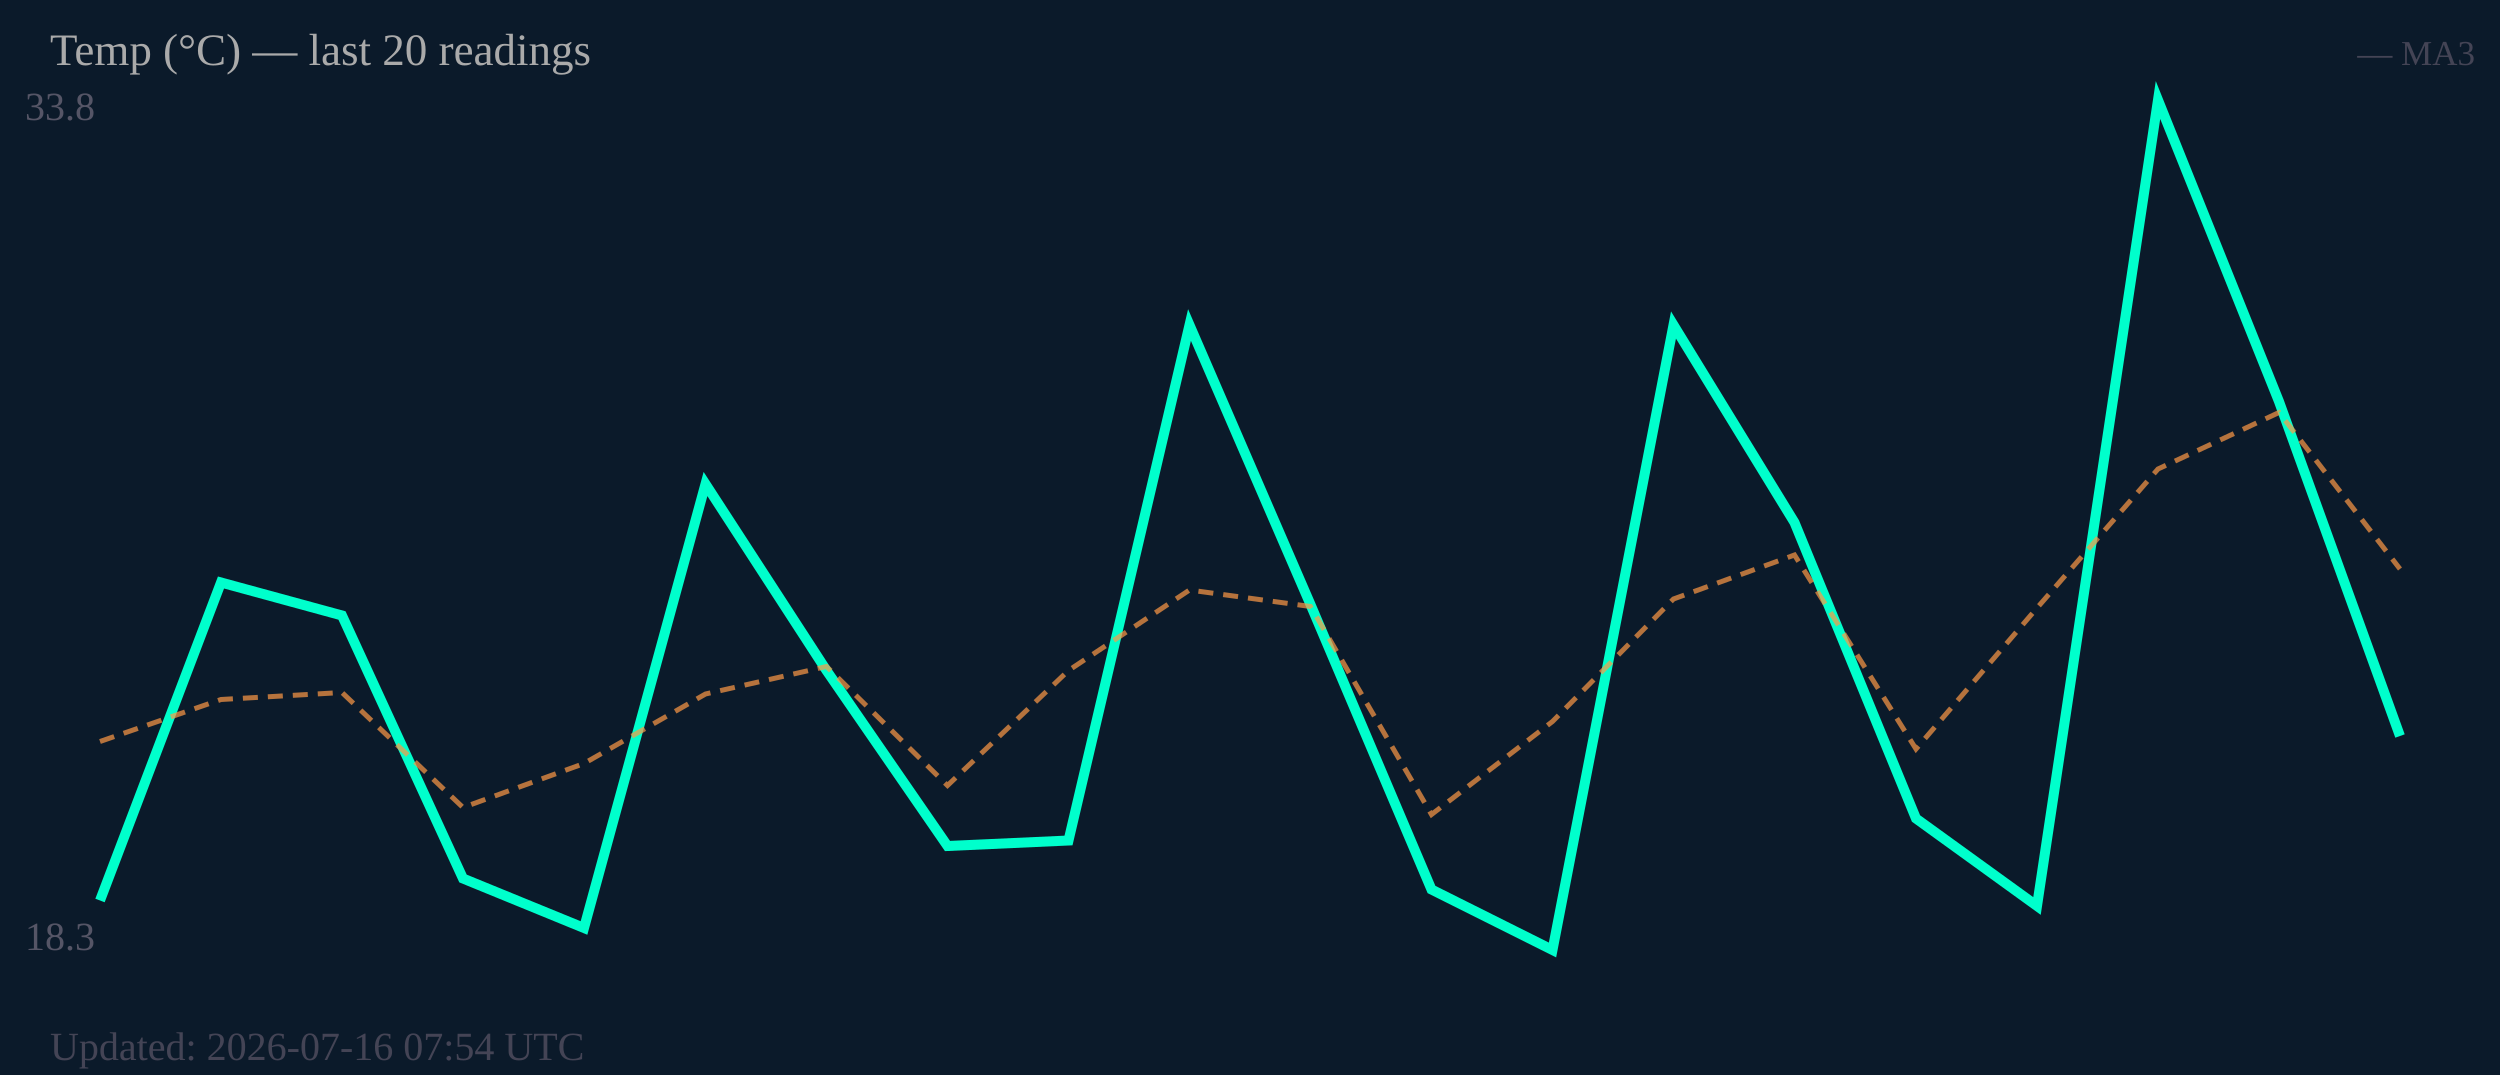
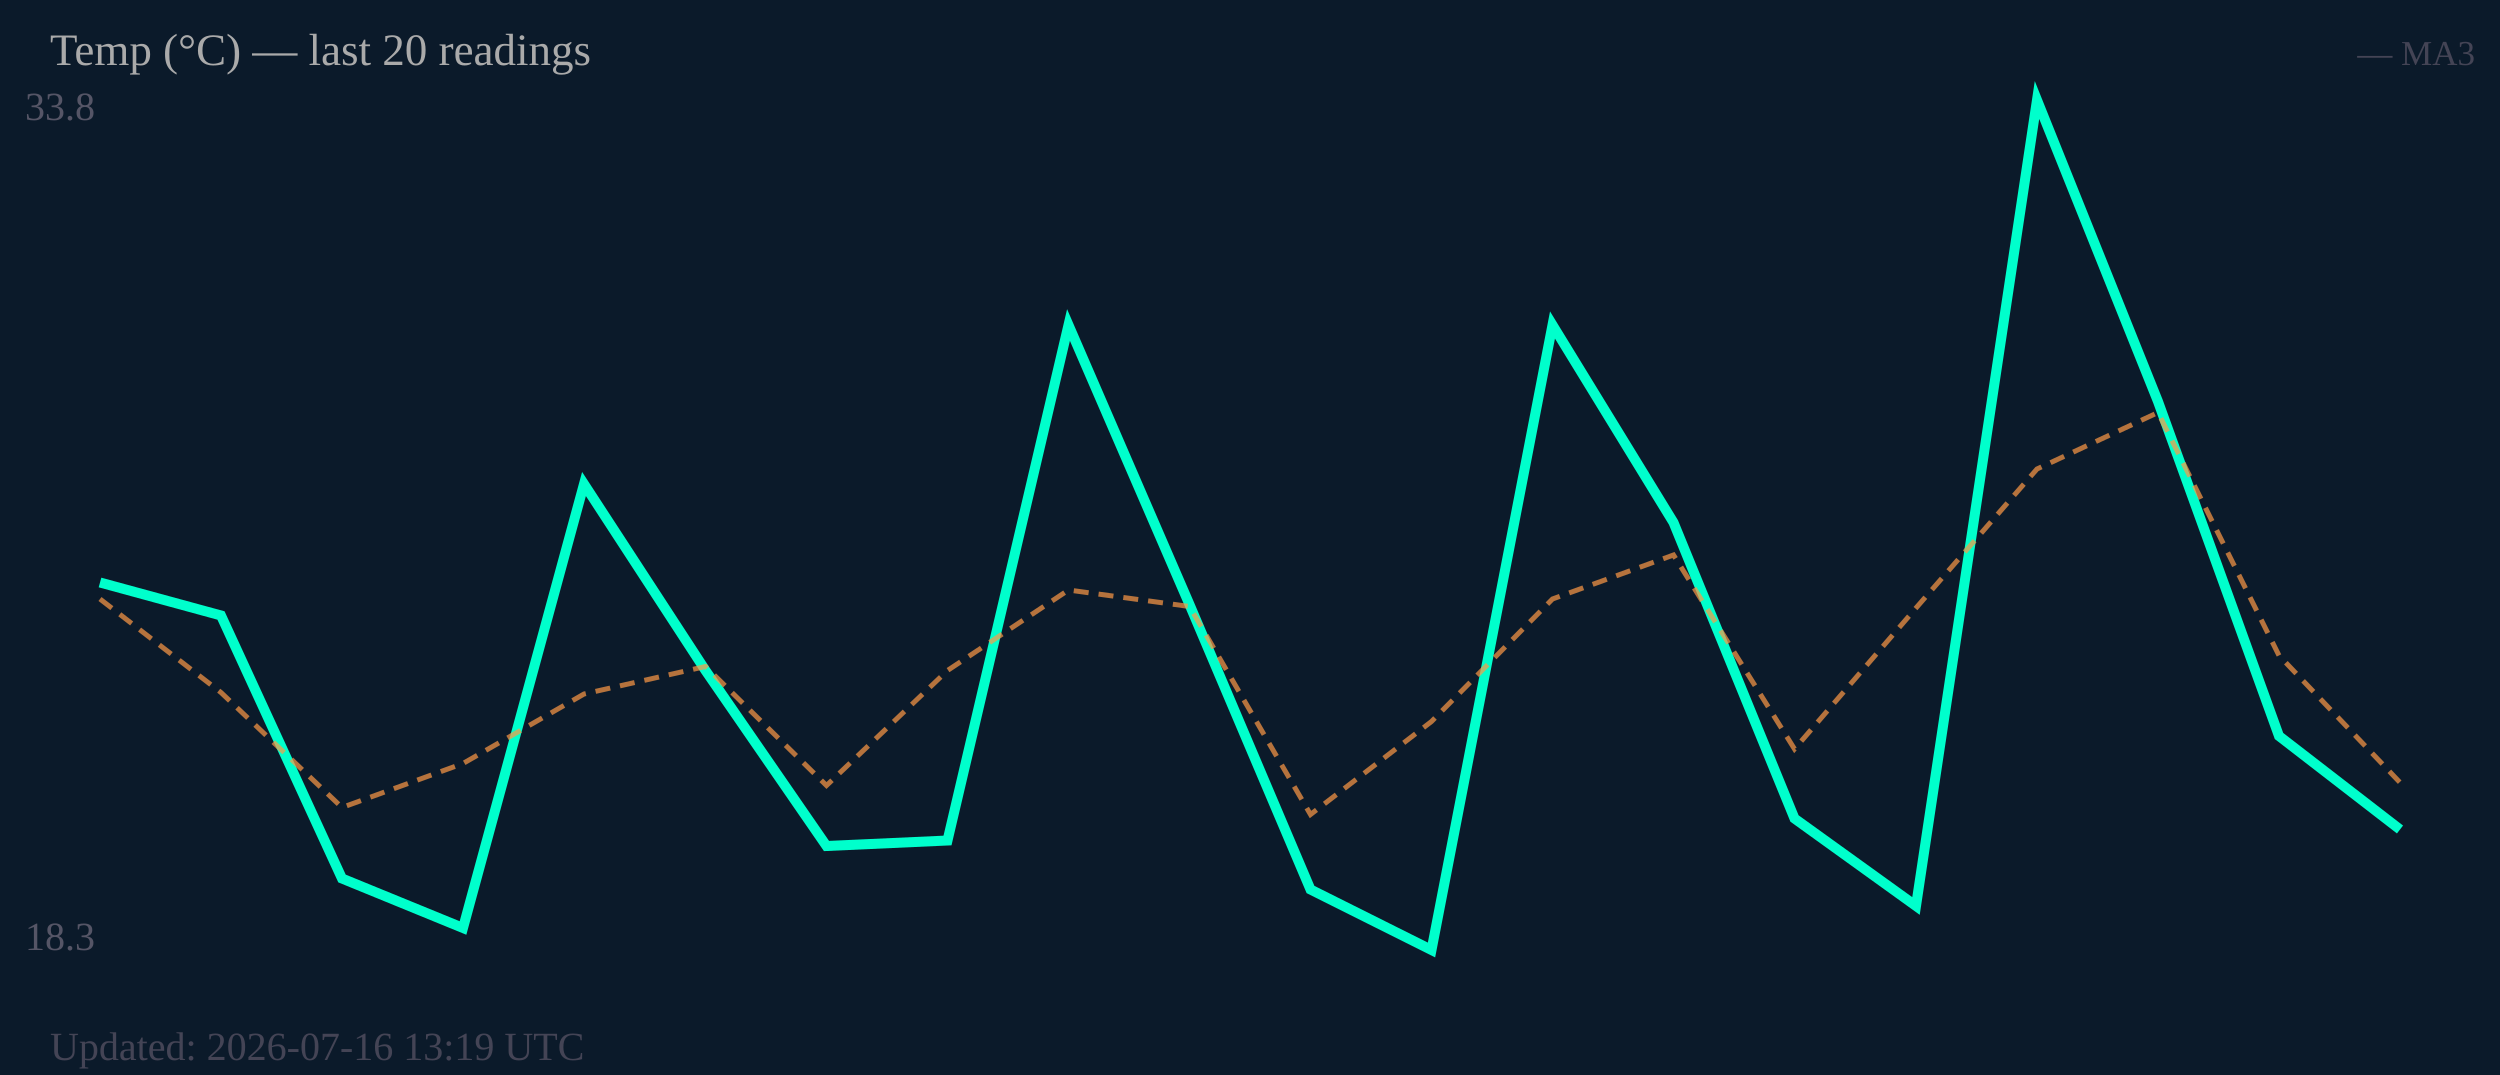
<svg xmlns="http://www.w3.org/2000/svg" width="500" height="215" viewBox="0 0 500 215">
  <rect width="500" height="215" fill="#0b1a2a" />
  <text x="5" y="24" font-size="8" fill="#556">33.8</text>
  <text x="5" y="190" font-size="8" fill="#556">18.3</text>
-   <polyline fill="none" stroke="#00ffcc" stroke-width="2" points="20.0,180.1 44.2,116.5 68.4,123.1 92.6,175.7 116.8,185.6 141.1,96.8 165.3,134.1 189.5,169.2 213.7,168.1 237.9,65.0 262.1,120.9 286.3,177.9 310.5,190.0 334.7,65.0 358.9,104.5 383.2,163.7 407.4,181.2 431.6,20.0 455.8,80.3 480.0,147.2" />
-   <polyline fill="none" stroke="#ff9944" stroke-width="1" stroke-dasharray="3,2" opacity="0.7" points="20.0,148.3 44.2,139.9 68.4,138.5 92.6,161.5 116.8,152.7 141.1,138.8 165.3,133.3 189.5,157.1 213.7,134.1 237.9,118.0 262.1,121.3 286.3,162.9 310.5,144.3 334.7,119.8 358.9,111.0 383.2,149.8 407.4,121.6 431.6,93.8 455.8,82.5 480.0,113.8" />
+   <polyline fill="none" stroke="#00ffcc" stroke-width="2" points="20.0,116.5 44.2,123.1 68.4,175.7 92.6,185.6 116.8,96.8 141.1,134.1 165.3,169.2 189.5,168.1 213.7,65.0 237.9,120.9 262.1,177.9 286.3,190.0 310.5,65.0 334.7,104.5 358.9,163.7 383.2,181.2 407.4,20.0 431.6,80.3 455.8,147.2 480.0,165.9" />
+   <polyline fill="none" stroke="#ff9944" stroke-width="1" stroke-dasharray="3,2" opacity="0.7" points="20.0,119.8 44.2,138.5 68.4,161.5 92.6,152.7 116.8,138.8 141.1,133.3 165.3,157.1 189.5,134.1 213.7,118.0 237.9,121.3 262.1,162.9 286.3,144.3 310.5,119.8 334.7,111.0 358.9,149.8 383.2,121.6 407.4,93.8 431.6,82.5 455.8,131.1 480.0,156.5" />
  <text x="10" y="13" font-size="9" fill="#aaa">Temp (°C) — last 20 readings</text>
  <text x="495" y="13" font-size="7" fill="#445" text-anchor="end">— MA3</text>
-   <text x="10" y="212" font-size="8" fill="#445">Updated: 2026-07-16 07:54 UTC</text>
+   <text x="10" y="212" font-size="8" fill="#445">Updated: 2026-07-16 13:19 UTC</text>
</svg>
